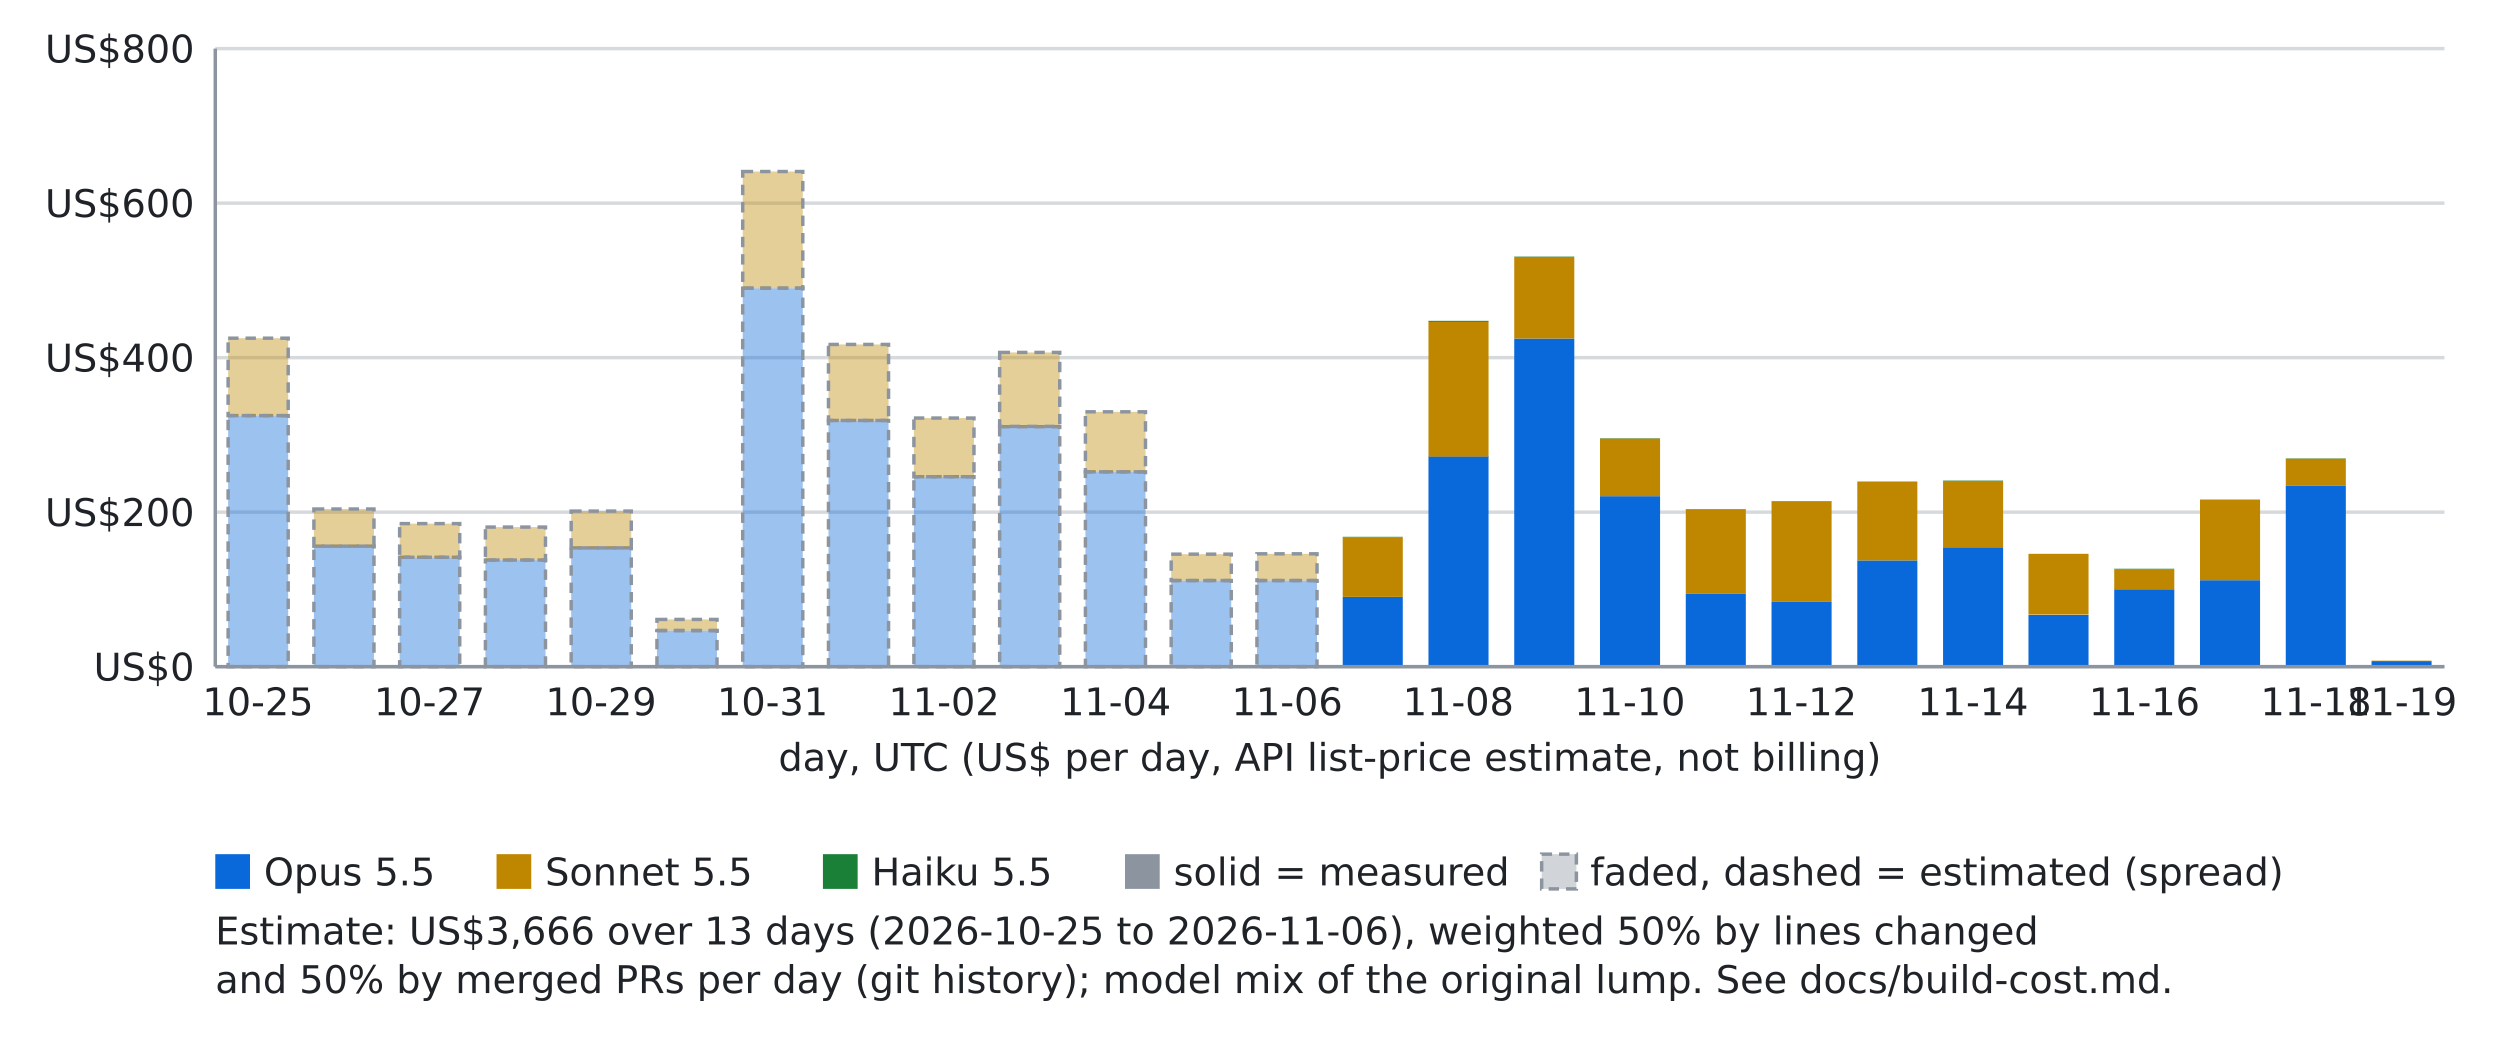
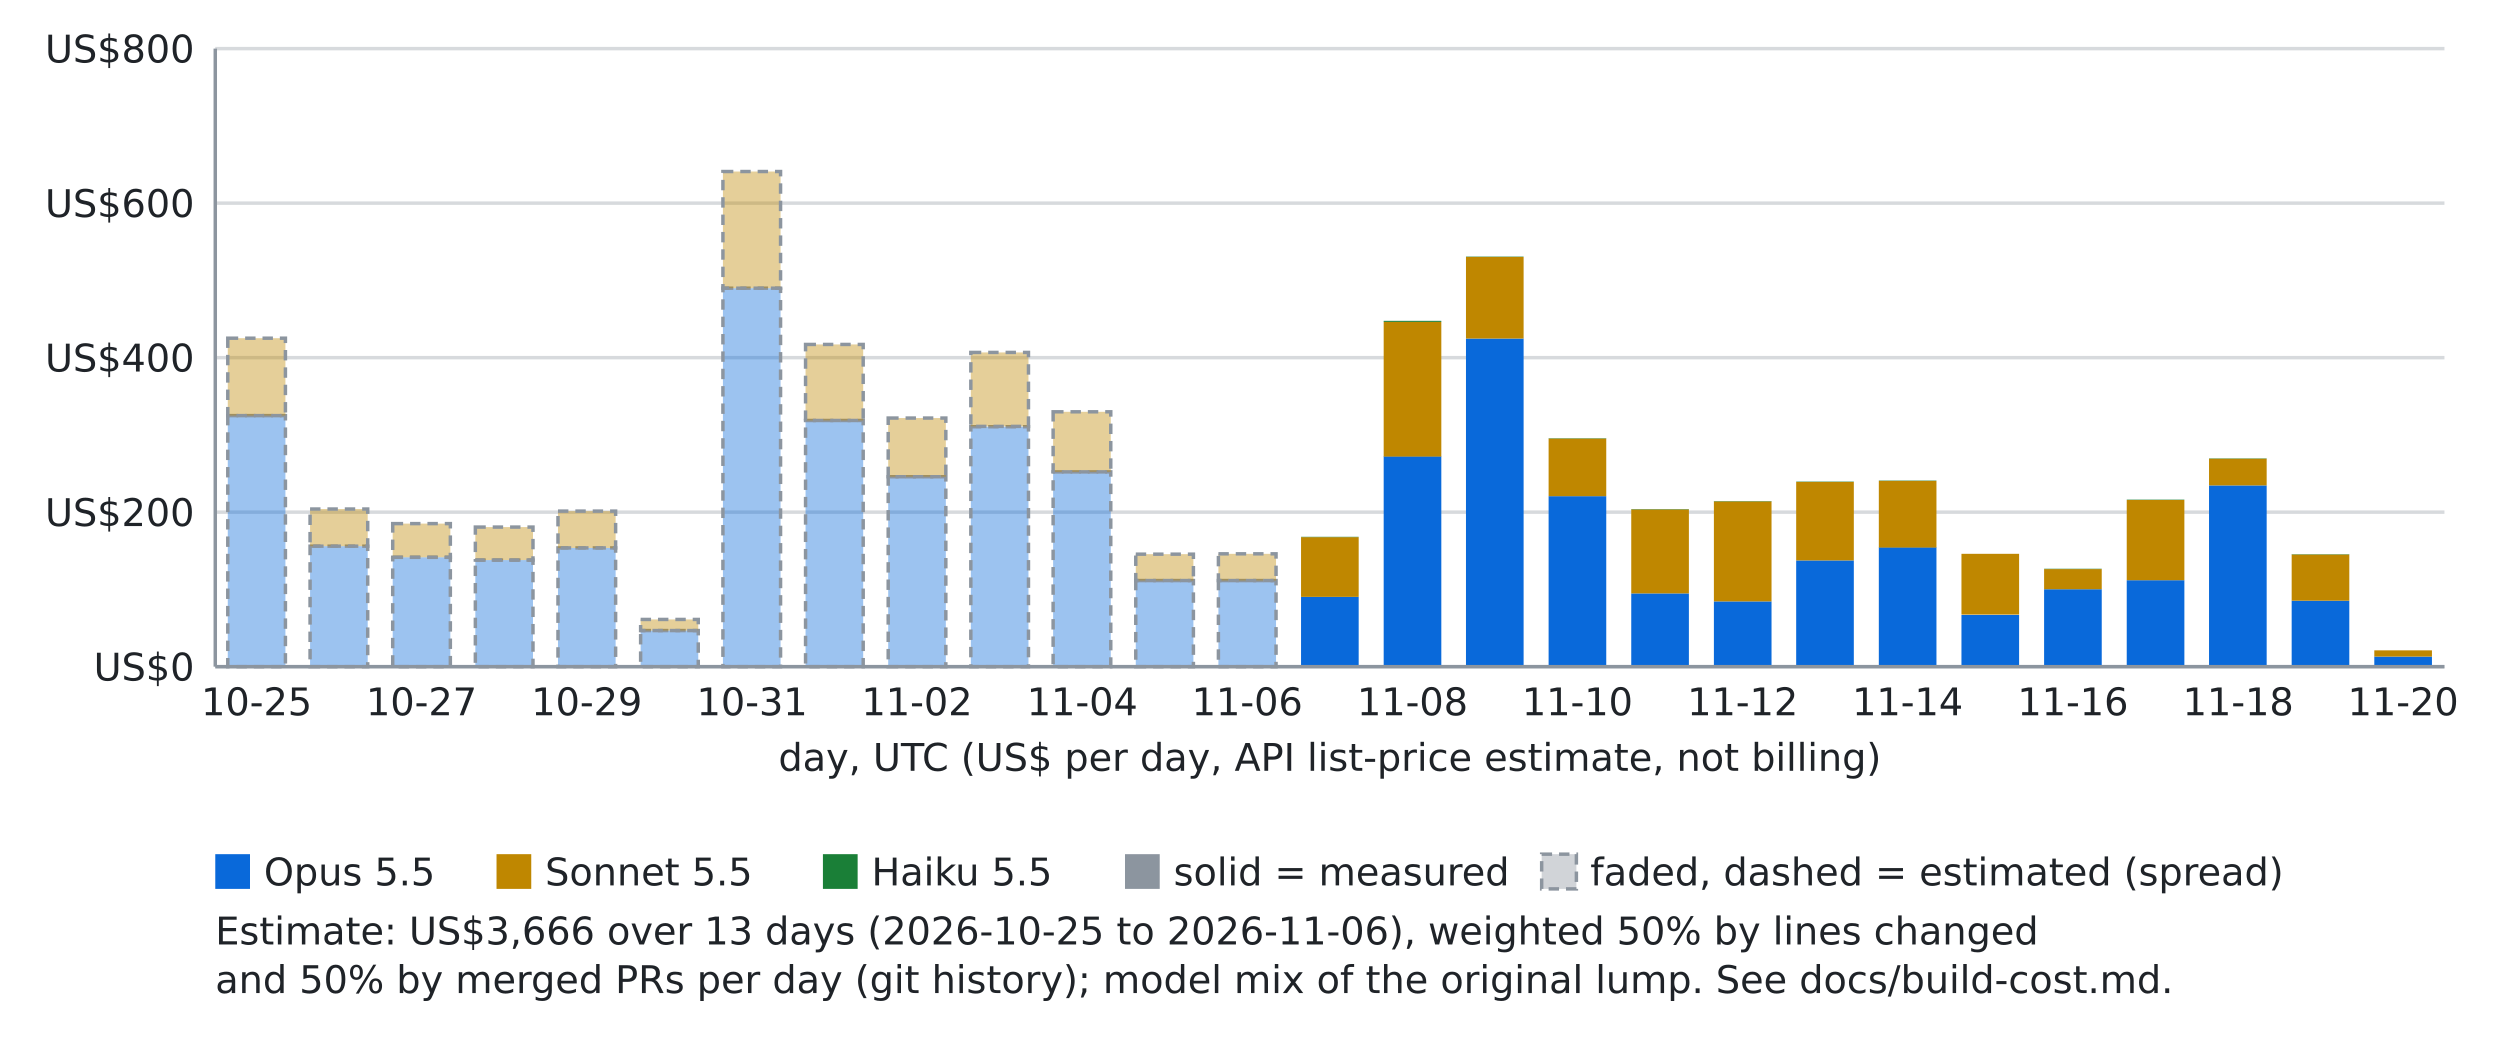
- <svg xmlns="http://www.w3.org/2000/svg" width="720" height="300" viewBox="0 0 720 300" role="img" aria-label="Daily build cost, API list-price estimate, not billing: 2026-10-25 US$425 estimated; 2026-10-26 US$204 estimated; 2026-10-27 US$185 estimated; 2026-10-28 US$181 estimated; 2026-10-29 US$201 estimated; 2026-10-30 US$61 estimated; 2026-10-31 US$641 estimated; 2026-11-01 US$417 estimated; 2026-11-02 US$322 estimated; 2026-11-03 US$407 estimated; 2026-11-04 US$330 estimated; 2026-11-05 US$146 estimated; 2026-11-06 US$146 estimated; 2026-11-07 US$168 measured; 2026-11-08 US$448 measured; 2026-11-09 US$531 measured; 2026-11-10 US$295 measured; 2026-11-11 US$204 measured; 2026-11-12 US$215 measured; 2026-11-13 US$239 measured; 2026-11-14 US$241 measured; 2026-11-15 US$146 measured; 2026-11-16 US$127 measured; 2026-11-17 US$216 measured; 2026-11-18 US$269 measured; 2026-11-19 US$8 measured">
+ <svg xmlns="http://www.w3.org/2000/svg" width="720" height="300" viewBox="0 0 720 300" role="img" aria-label="Daily build cost, API list-price estimate, not billing: 2026-10-25 US$425 estimated; 2026-10-26 US$204 estimated; 2026-10-27 US$185 estimated; 2026-10-28 US$181 estimated; 2026-10-29 US$201 estimated; 2026-10-30 US$61 estimated; 2026-10-31 US$641 estimated; 2026-11-01 US$417 estimated; 2026-11-02 US$322 estimated; 2026-11-03 US$407 estimated; 2026-11-04 US$330 estimated; 2026-11-05 US$146 estimated; 2026-11-06 US$146 estimated; 2026-11-07 US$168 measured; 2026-11-08 US$448 measured; 2026-11-09 US$531 measured; 2026-11-10 US$295 measured; 2026-11-11 US$204 measured; 2026-11-12 US$215 measured; 2026-11-13 US$239 measured; 2026-11-14 US$241 measured; 2026-11-15 US$146 measured; 2026-11-16 US$127 measured; 2026-11-17 US$216 measured; 2026-11-18 US$269 measured; 2026-11-19 US$145 measured; 2026-11-20 US$21 measured">
  <style>text{fill:#1f2328;font:11px Verdana,DejaVu Sans,sans-serif;font-variant-numeric:tabular-nums}.ax{stroke:#8c959f;stroke-width:1}.gr{stroke:#8c959f;stroke-opacity:.35;stroke-width:1}.est{fill-opacity:.4;stroke:#8c959f;stroke-width:1;stroke-dasharray:3 2}.key{fill:#8c959f;fill-opacity:.4;stroke:#8c959f;stroke-dasharray:3 2}.keym{fill:#8c959f}@media (prefers-color-scheme:dark){text{fill:#e6edf3}}.s0{fill:#0969da}.s1{fill:#bf8700}.s2{fill:#1a7f37}.s3{fill:#cf222e}.s4{fill:#8250df}.s5{fill:#6e7781}@media (prefers-color-scheme:dark){.s0{fill:#388bfd}.s1{fill:#d29922}.s2{fill:#3fb950}.s3{fill:#f85149}.s4{fill:#a371f7}.s5{fill:#8b949e}}</style>
  <line class="gr" x1="62" y1="192.0" x2="704" y2="192.0" />
  <text x="56" y="196.0" text-anchor="end">US$0</text>
  <line class="gr" x1="62" y1="147.5" x2="704" y2="147.5" />
  <text x="56" y="151.5" text-anchor="end">US$200</text>
  <line class="gr" x1="62" y1="103.0" x2="704" y2="103.0" />
  <text x="56" y="107.0" text-anchor="end">US$400</text>
  <line class="gr" x1="62" y1="58.5" x2="704" y2="58.5" />
  <text x="56" y="62.5" text-anchor="end">US$600</text>
  <line class="gr" x1="62" y1="14.0" x2="704" y2="14.0" />
  <text x="56" y="18.0" text-anchor="end">US$800</text>
-   <rect x="65.7" y="119.7" width="17.3" height="72.3" class="s0 est" />
-   <rect x="65.7" y="97.4" width="17.3" height="22.3" class="s1 est" />
-   <text x="74.3" y="206" text-anchor="middle">10-25</text>
-   <rect x="90.4" y="157.3" width="17.3" height="34.7" class="s0 est" />
-   <rect x="90.4" y="146.6" width="17.3" height="10.7" class="s1 est" />
-   <rect x="115.1" y="160.5" width="17.3" height="31.5" class="s0 est" />
-   <rect x="115.1" y="150.8" width="17.3" height="9.7" class="s1 est" />
-   <text x="123.7" y="206" text-anchor="middle">10-27</text>
-   <rect x="139.8" y="161.3" width="17.3" height="30.7" class="s0 est" />
-   <rect x="139.8" y="151.8" width="17.3" height="9.5" class="s1 est" />
-   <rect x="164.5" y="157.8" width="17.3" height="34.2" class="s0 est" />
-   <rect x="164.5" y="147.2" width="17.3" height="10.6" class="s1 est" />
-   <text x="173.1" y="206" text-anchor="middle">10-29</text>
-   <rect x="189.2" y="181.6" width="17.3" height="10.4" class="s0 est" />
-   <rect x="189.2" y="178.4" width="17.3" height="3.2" class="s1 est" />
-   <rect x="213.9" y="83.0" width="17.3" height="109.0" class="s0 est" />
-   <rect x="213.9" y="49.4" width="17.3" height="33.6" class="s1 est" />
-   <text x="222.5" y="206" text-anchor="middle">10-31</text>
-   <rect x="238.6" y="121.1" width="17.3" height="70.9" class="s0 est" />
-   <rect x="238.6" y="99.2" width="17.3" height="21.9" class="s1 est" />
-   <rect x="263.2" y="137.3" width="17.3" height="54.7" class="s0 est" />
-   <rect x="263.2" y="120.4" width="17.3" height="16.9" class="s1 est" />
-   <text x="271.9" y="206" text-anchor="middle">11-02</text>
-   <rect x="287.9" y="122.9" width="17.3" height="69.1" class="s0 est" />
-   <rect x="287.9" y="101.5" width="17.3" height="21.3" class="s1 est" />
-   <rect x="312.6" y="135.9" width="17.3" height="56.1" class="s0 est" />
-   <rect x="312.6" y="118.6" width="17.3" height="17.3" class="s1 est" />
-   <text x="321.3" y="206" text-anchor="middle">11-04</text>
-   <rect x="337.3" y="167.2" width="17.3" height="24.8" class="s0 est" />
-   <rect x="337.3" y="159.6" width="17.3" height="7.6" class="s1 est" />
-   <rect x="362.0" y="167.2" width="17.3" height="24.8" class="s0 est" />
-   <rect x="362.0" y="159.5" width="17.3" height="7.7" class="s1 est" />
-   <text x="370.7" y="206" text-anchor="middle">11-06</text>
-   <rect x="386.7" y="171.9" width="17.3" height="20.1" class="s0" />
-   <rect x="386.7" y="154.7" width="17.3" height="17.2" class="s1" />
-   <rect x="386.7" y="154.6" width="17.3" height="0.1" class="s2" />
-   <rect x="411.4" y="131.4" width="17.3" height="60.6" class="s0" />
-   <rect x="411.4" y="92.7" width="17.3" height="38.8" class="s1" />
-   <rect x="411.4" y="92.4" width="17.3" height="0.3" class="s2" />
-   <text x="420.0" y="206" text-anchor="middle">11-08</text>
-   <rect x="436.1" y="97.5" width="17.3" height="94.5" class="s0" />
-   <rect x="436.1" y="74.0" width="17.3" height="23.5" class="s1" />
-   <rect x="436.1" y="73.8" width="17.3" height="0.1" class="s2" />
-   <rect x="460.8" y="142.9" width="17.3" height="49.1" class="s0" />
-   <rect x="460.8" y="126.3" width="17.3" height="16.6" class="s1" />
-   <rect x="460.8" y="126.3" width="17.3" height="0.1" class="s2" />
-   <text x="469.4" y="206" text-anchor="middle">11-10</text>
-   <rect x="485.5" y="170.9" width="17.3" height="21.1" class="s0" />
-   <rect x="485.5" y="146.7" width="17.3" height="24.2" class="s1" />
-   <rect x="485.5" y="146.7" width="17.3" height="0.1" class="s2" />
-   <rect x="510.2" y="173.2" width="17.3" height="18.8" class="s0" />
-   <rect x="510.2" y="144.4" width="17.3" height="28.8" class="s1" />
-   <rect x="510.2" y="144.3" width="17.3" height="0.1" class="s2" />
-   <text x="518.8" y="206" text-anchor="middle">11-12</text>
-   <rect x="534.9" y="161.4" width="17.3" height="30.6" class="s0" />
-   <rect x="534.9" y="138.8" width="17.3" height="22.6" class="s1" />
-   <rect x="534.9" y="138.7" width="17.3" height="0.1" class="s2" />
-   <rect x="559.6" y="157.6" width="17.3" height="34.4" class="s0" />
-   <rect x="559.6" y="138.5" width="17.3" height="19.2" class="s1" />
-   <rect x="559.6" y="138.4" width="17.3" height="0.1" class="s2" />
-   <text x="568.2" y="206" text-anchor="middle">11-14</text>
-   <rect x="584.2" y="177.1" width="17.3" height="14.9" class="s0" />
-   <rect x="584.2" y="159.5" width="17.3" height="17.5" class="s1" />
-   <rect x="584.2" y="159.5" width="17.3" height="0.0" class="s2" />
-   <rect x="608.9" y="169.7" width="17.3" height="22.3" class="s0" />
-   <rect x="608.9" y="163.9" width="17.3" height="5.8" class="s1" />
-   <rect x="608.9" y="163.8" width="17.3" height="0.1" class="s2" />
-   <text x="617.6" y="206" text-anchor="middle">11-16</text>
-   <rect x="633.6" y="167.1" width="17.3" height="24.9" class="s0" />
-   <rect x="633.6" y="144.0" width="17.3" height="23.1" class="s1" />
-   <rect x="633.6" y="143.9" width="17.3" height="0.1" class="s2" />
-   <rect x="658.3" y="139.8" width="17.3" height="52.2" class="s0" />
-   <rect x="658.3" y="132.1" width="17.3" height="7.7" class="s1" />
-   <rect x="658.3" y="132.1" width="17.3" height="0.1" class="s2" />
-   <text x="667.0" y="206" text-anchor="middle">11-18</text>
-   <rect x="683.0" y="190.4" width="17.3" height="1.6" class="s0" />
-   <rect x="683.0" y="190.2" width="17.3" height="0.1" class="s1" />
-   <rect x="683.0" y="190.2" width="17.3" height="0.0" class="s2" />
-   <text x="691.7" y="206" text-anchor="middle">11-19</text>
+   <rect x="65.6" y="119.7" width="16.6" height="72.3" class="s0 est" />
+   <rect x="65.6" y="97.4" width="16.6" height="22.3" class="s1 est" />
+   <text x="73.9" y="206" text-anchor="middle">10-25</text>
+   <rect x="89.3" y="157.3" width="16.6" height="34.7" class="s0 est" />
+   <rect x="89.3" y="146.6" width="16.6" height="10.7" class="s1 est" />
+   <rect x="113.1" y="160.5" width="16.6" height="31.5" class="s0 est" />
+   <rect x="113.1" y="150.8" width="16.6" height="9.7" class="s1 est" />
+   <text x="121.4" y="206" text-anchor="middle">10-27</text>
+   <rect x="136.9" y="161.3" width="16.6" height="30.7" class="s0 est" />
+   <rect x="136.9" y="151.8" width="16.6" height="9.5" class="s1 est" />
+   <rect x="160.7" y="157.8" width="16.6" height="34.2" class="s0 est" />
+   <rect x="160.7" y="147.2" width="16.6" height="10.6" class="s1 est" />
+   <text x="169.0" y="206" text-anchor="middle">10-29</text>
+   <rect x="184.5" y="181.6" width="16.6" height="10.4" class="s0 est" />
+   <rect x="184.5" y="178.4" width="16.6" height="3.2" class="s1 est" />
+   <rect x="208.2" y="83.0" width="16.6" height="109.0" class="s0 est" />
+   <rect x="208.2" y="49.4" width="16.6" height="33.6" class="s1 est" />
+   <text x="216.6" y="206" text-anchor="middle">10-31</text>
+   <rect x="232.0" y="121.1" width="16.6" height="70.9" class="s0 est" />
+   <rect x="232.0" y="99.2" width="16.6" height="21.9" class="s1 est" />
+   <rect x="255.8" y="137.3" width="16.6" height="54.7" class="s0 est" />
+   <rect x="255.8" y="120.4" width="16.6" height="16.9" class="s1 est" />
+   <text x="264.1" y="206" text-anchor="middle">11-02</text>
+   <rect x="279.6" y="122.9" width="16.6" height="69.1" class="s0 est" />
+   <rect x="279.6" y="101.5" width="16.6" height="21.3" class="s1 est" />
+   <rect x="303.3" y="135.9" width="16.6" height="56.1" class="s0 est" />
+   <rect x="303.3" y="118.6" width="16.6" height="17.3" class="s1 est" />
+   <text x="311.7" y="206" text-anchor="middle">11-04</text>
+   <rect x="327.1" y="167.2" width="16.6" height="24.8" class="s0 est" />
+   <rect x="327.1" y="159.6" width="16.6" height="7.6" class="s1 est" />
+   <rect x="350.9" y="167.2" width="16.6" height="24.8" class="s0 est" />
+   <rect x="350.9" y="159.5" width="16.6" height="7.7" class="s1 est" />
+   <text x="359.2" y="206" text-anchor="middle">11-06</text>
+   <rect x="374.7" y="171.9" width="16.6" height="20.1" class="s0" />
+   <rect x="374.7" y="154.7" width="16.6" height="17.2" class="s1" />
+   <rect x="374.7" y="154.6" width="16.6" height="0.1" class="s2" />
+   <rect x="398.5" y="131.4" width="16.6" height="60.6" class="s0" />
+   <rect x="398.5" y="92.7" width="16.6" height="38.8" class="s1" />
+   <rect x="398.5" y="92.4" width="16.6" height="0.3" class="s2" />
+   <text x="406.8" y="206" text-anchor="middle">11-08</text>
+   <rect x="422.2" y="97.5" width="16.6" height="94.5" class="s0" />
+   <rect x="422.2" y="74.0" width="16.6" height="23.5" class="s1" />
+   <rect x="422.2" y="73.8" width="16.6" height="0.1" class="s2" />
+   <rect x="446.0" y="142.9" width="16.6" height="49.1" class="s0" />
+   <rect x="446.0" y="126.3" width="16.6" height="16.6" class="s1" />
+   <rect x="446.0" y="126.3" width="16.6" height="0.1" class="s2" />
+   <text x="454.3" y="206" text-anchor="middle">11-10</text>
+   <rect x="469.8" y="170.9" width="16.6" height="21.1" class="s0" />
+   <rect x="469.8" y="146.7" width="16.6" height="24.2" class="s1" />
+   <rect x="469.8" y="146.7" width="16.6" height="0.1" class="s2" />
+   <rect x="493.6" y="173.2" width="16.6" height="18.8" class="s0" />
+   <rect x="493.6" y="144.4" width="16.6" height="28.8" class="s1" />
+   <rect x="493.6" y="144.3" width="16.6" height="0.1" class="s2" />
+   <text x="501.9" y="206" text-anchor="middle">11-12</text>
+   <rect x="517.3" y="161.4" width="16.6" height="30.6" class="s0" />
+   <rect x="517.3" y="138.8" width="16.6" height="22.6" class="s1" />
+   <rect x="517.3" y="138.7" width="16.6" height="0.1" class="s2" />
+   <rect x="541.1" y="157.6" width="16.6" height="34.4" class="s0" />
+   <rect x="541.1" y="138.5" width="16.6" height="19.2" class="s1" />
+   <rect x="541.1" y="138.4" width="16.6" height="0.1" class="s2" />
+   <text x="549.4" y="206" text-anchor="middle">11-14</text>
+   <rect x="564.9" y="177.1" width="16.6" height="14.9" class="s0" />
+   <rect x="564.9" y="159.5" width="16.6" height="17.5" class="s1" />
+   <rect x="564.9" y="159.5" width="16.6" height="0.0" class="s2" />
+   <rect x="588.7" y="169.7" width="16.6" height="22.3" class="s0" />
+   <rect x="588.7" y="163.9" width="16.6" height="5.8" class="s1" />
+   <rect x="588.7" y="163.8" width="16.6" height="0.1" class="s2" />
+   <text x="597.0" y="206" text-anchor="middle">11-16</text>
+   <rect x="612.5" y="167.1" width="16.6" height="24.9" class="s0" />
+   <rect x="612.5" y="144.0" width="16.6" height="23.1" class="s1" />
+   <rect x="612.5" y="143.9" width="16.6" height="0.1" class="s2" />
+   <rect x="636.2" y="139.8" width="16.6" height="52.2" class="s0" />
+   <rect x="636.2" y="132.1" width="16.6" height="7.7" class="s1" />
+   <rect x="636.2" y="132.1" width="16.6" height="0.1" class="s2" />
+   <text x="644.6" y="206" text-anchor="middle">11-18</text>
+   <rect x="660.0" y="173.0" width="16.6" height="19.0" class="s0" />
+   <rect x="660.0" y="159.7" width="16.6" height="13.3" class="s1" />
+   <rect x="660.0" y="159.7" width="16.6" height="0.1" class="s2" />
+   <rect x="683.8" y="189.1" width="16.6" height="2.9" class="s0" />
+   <rect x="683.8" y="187.3" width="16.6" height="1.8" class="s1" />
+   <rect x="683.8" y="187.3" width="16.6" height="0.0" class="s2" />
+   <text x="692.1" y="206" text-anchor="middle">11-20</text>
  <line class="ax" x1="62" y1="14" x2="62" y2="192" />
  <line class="ax" x1="62" y1="192" x2="704" y2="192" />
  <text x="383" y="222" text-anchor="middle">day, UTC (US$ per day, API list-price estimate, not billing)</text>
  <rect x="62" y="246" width="10" height="10" class="s0" />
  <text x="76" y="255">Opus 5.5</text>
  <rect x="143" y="246" width="10" height="10" class="s1" />
  <text x="157" y="255">Sonnet 5.5</text>
  <rect x="237" y="246" width="10" height="10" class="s2" />
  <text x="251" y="255">Haiku 5.5</text>
  <rect x="324" y="246" width="10" height="10" class="keym" />
  <text x="338" y="255">solid = measured</text>
  <rect x="444" y="246" width="10" height="10" class="key" />
  <text x="458" y="255">faded, dashed = estimated (spread)</text>
  <text x="62" y="272">Estimate: US$3,666 over 13 days (2026-10-25 to 2026-11-06), weighted 50% by lines changed</text>
  <text x="62" y="286">and 50% by merged PRs per day (git history); model mix of the original lump. See docs/build-cost.md.</text>
</svg>
